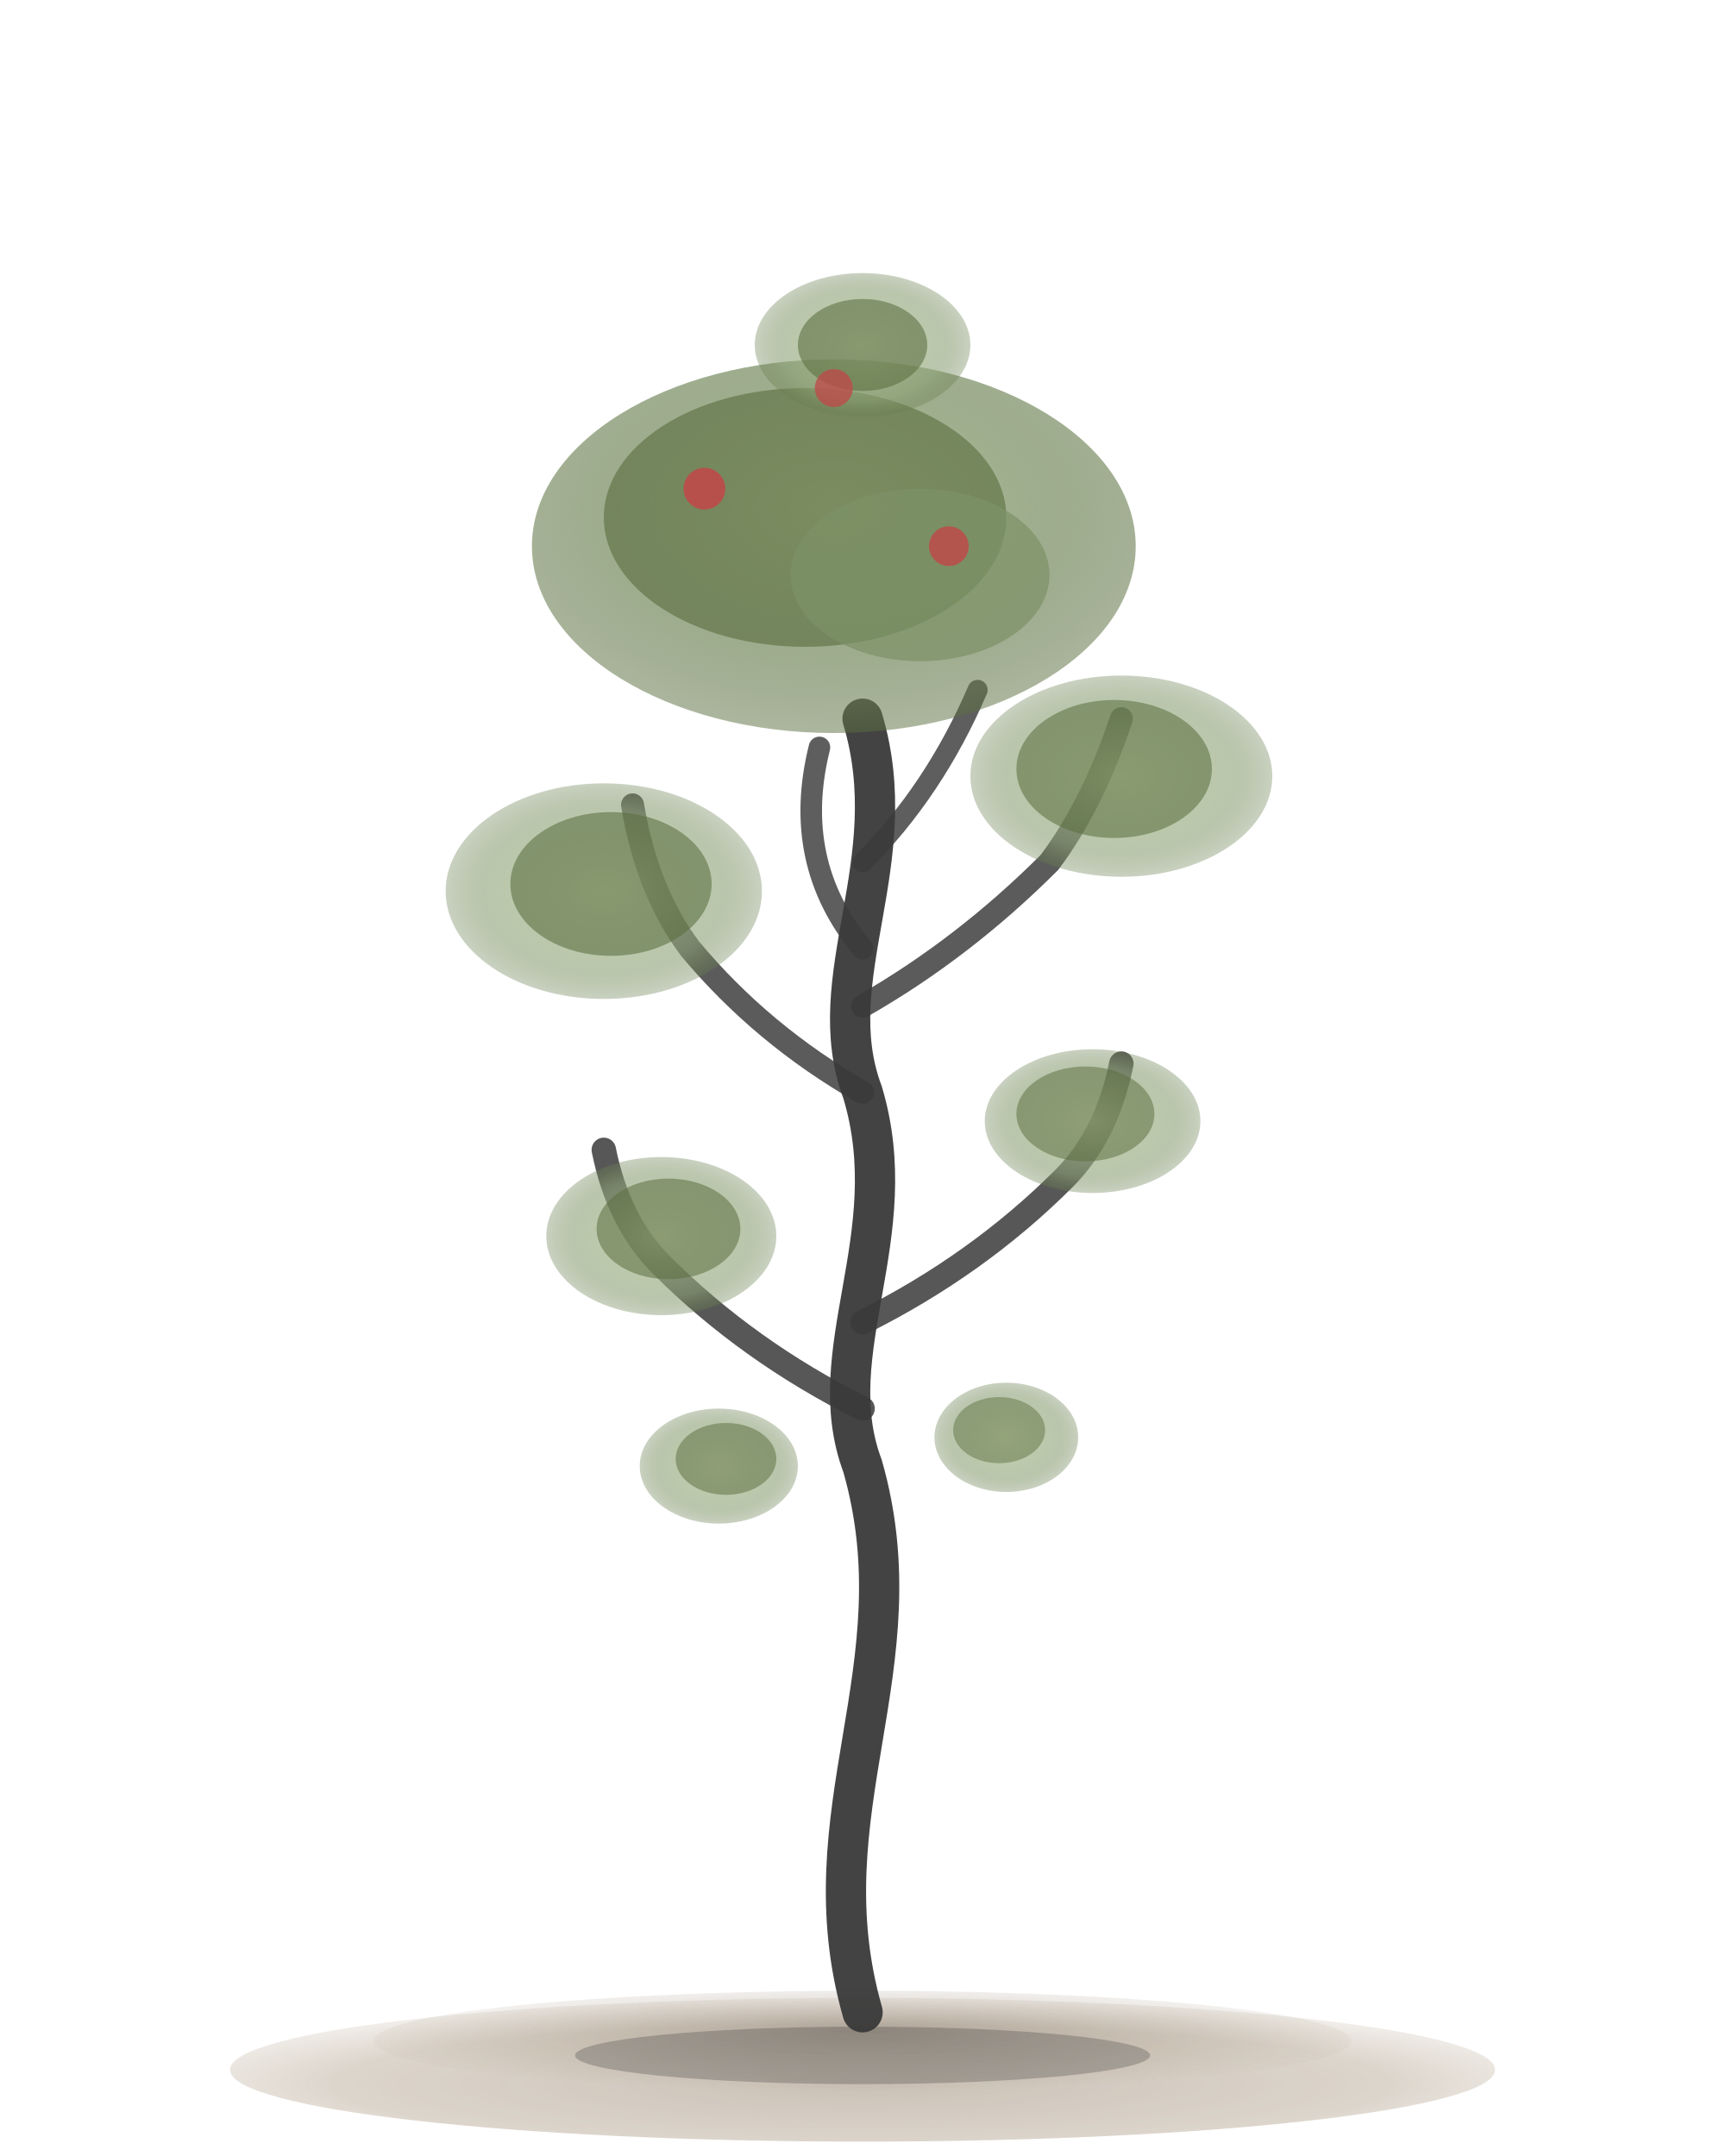
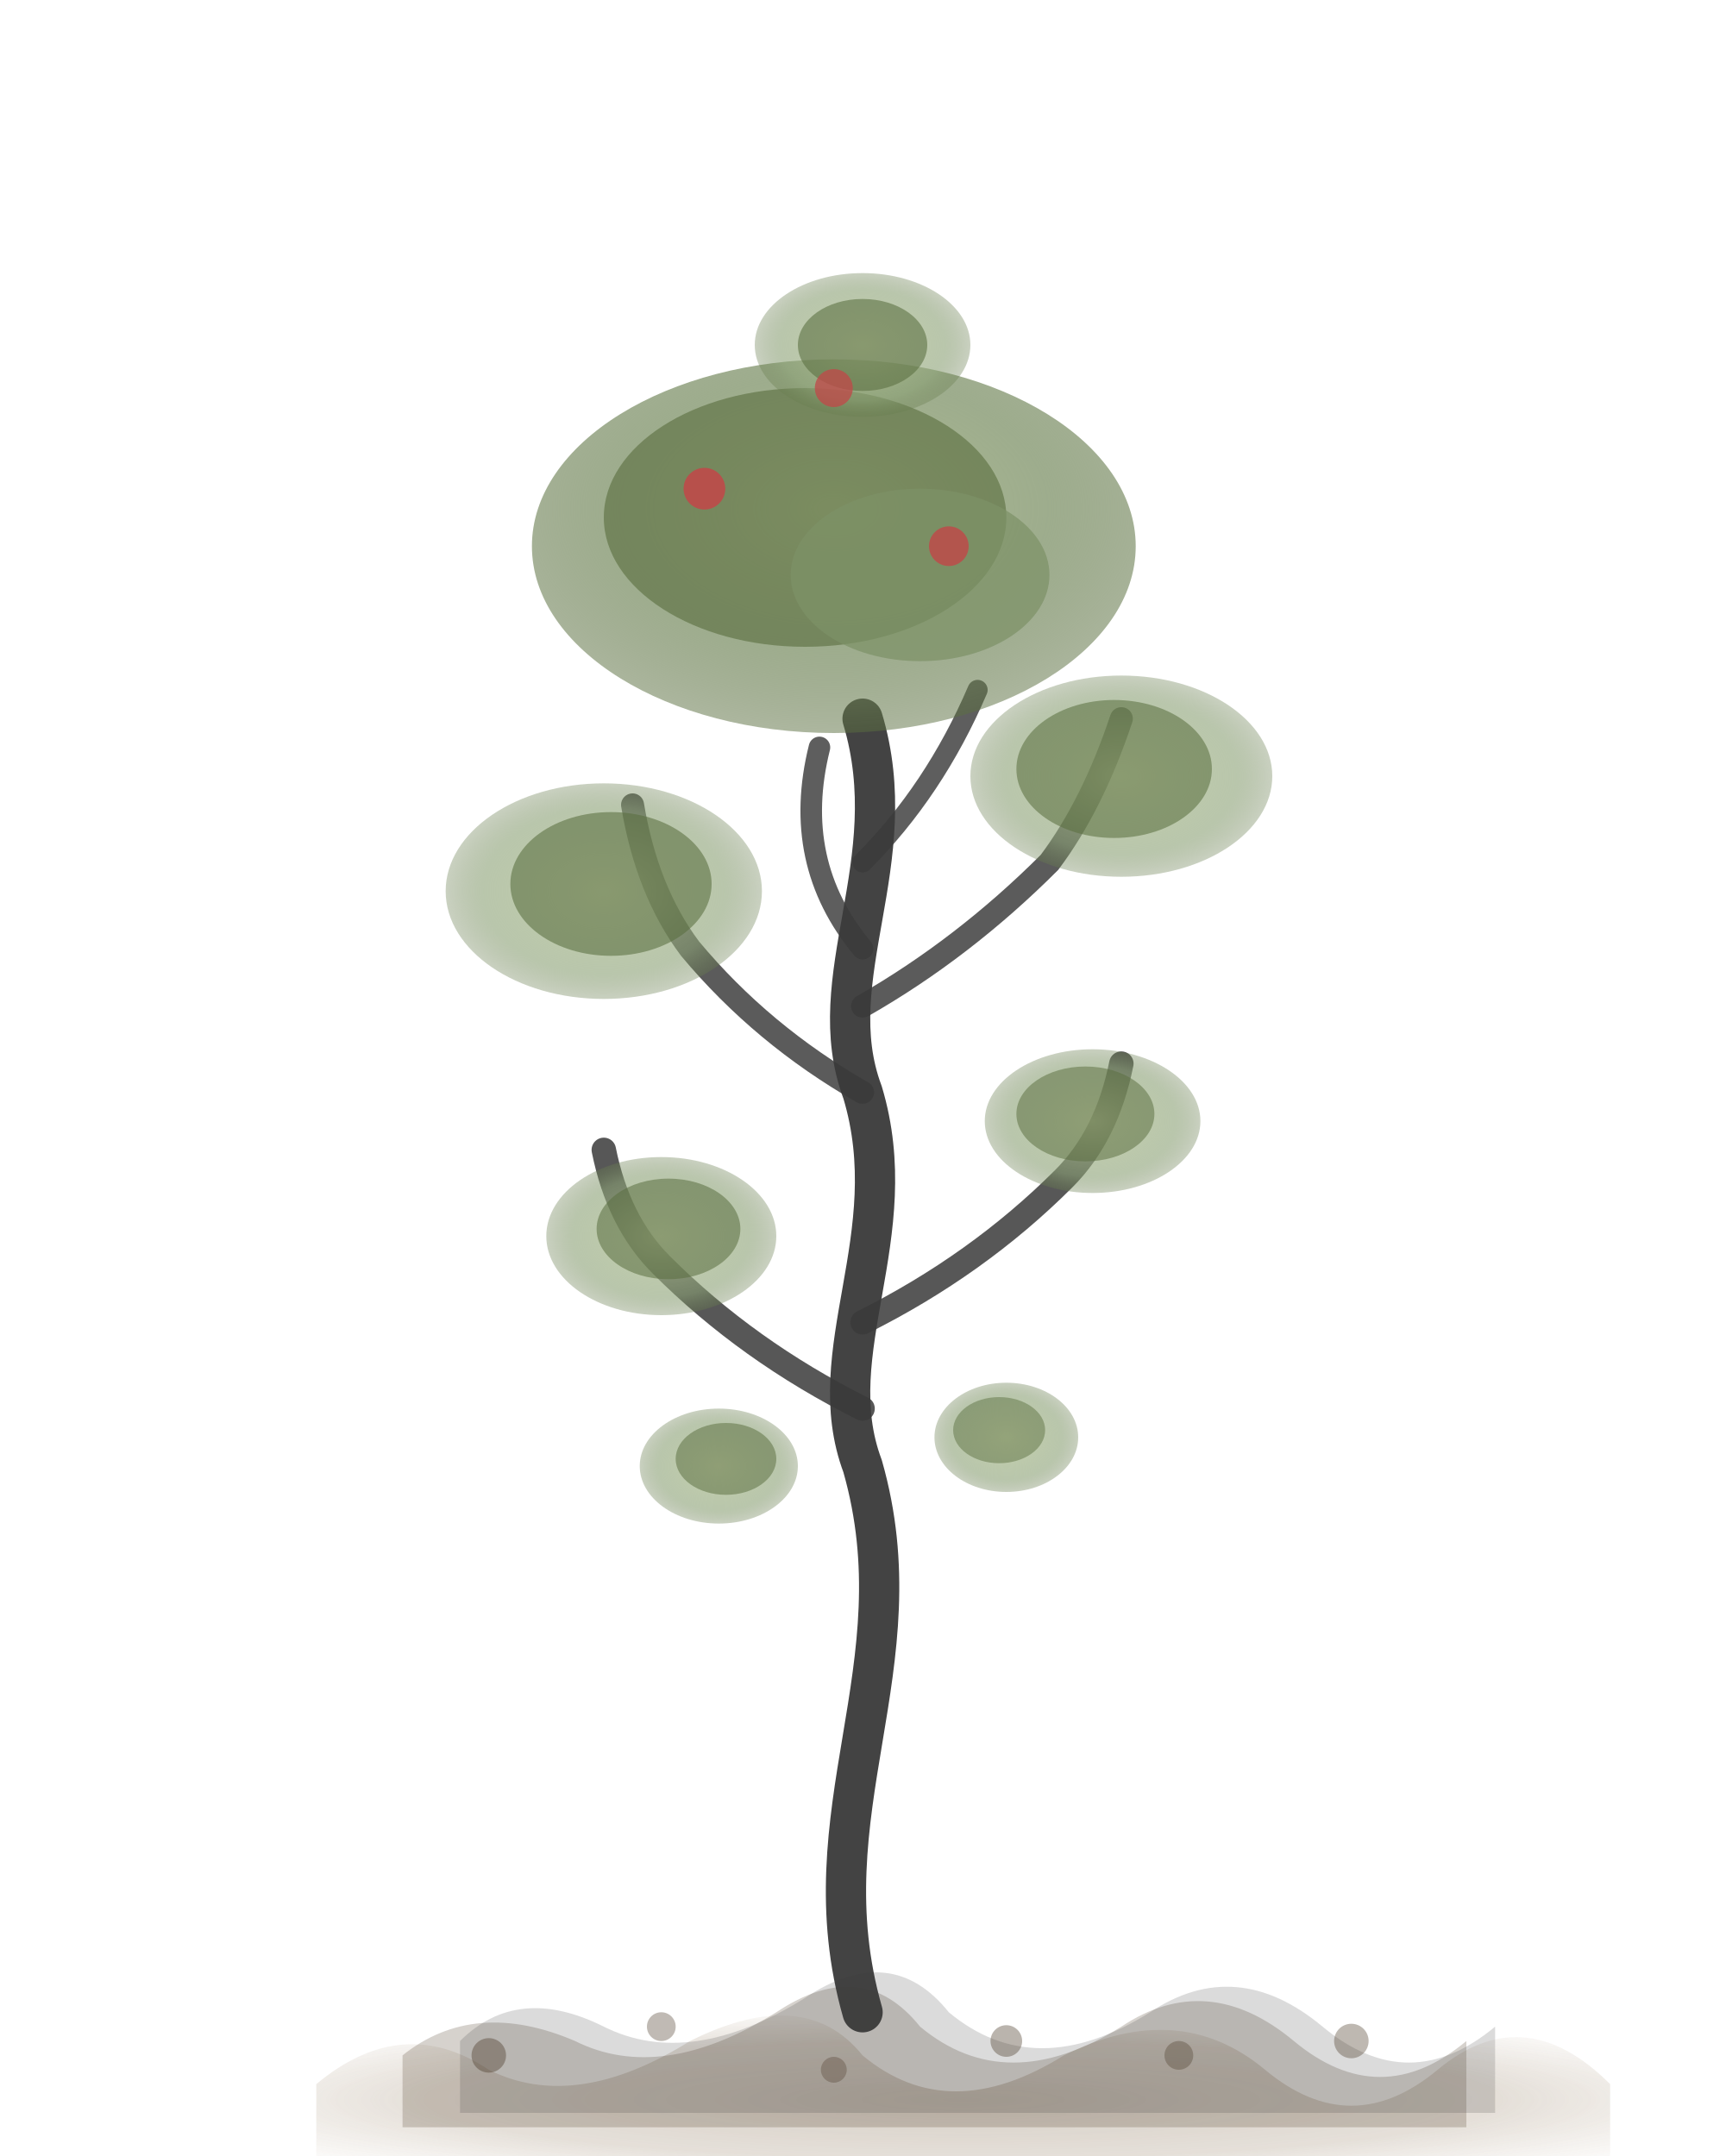
<svg xmlns="http://www.w3.org/2000/svg" viewBox="0 0 120 150" width="120" height="150">
  <defs>
    <radialGradient id="leafCloud" cx="50%" cy="40%" r="60%">
      <stop offset="0%" stop-color="#a8b78a" stop-opacity="0.9" />
      <stop offset="60%" stop-color="#7d9167" stop-opacity="0.75" />
      <stop offset="100%" stop-color="#5a6e3f" stop-opacity="0.5" />
    </radialGradient>
    <radialGradient id="leafCloudSoft" cx="50%" cy="50%" r="55%">
      <stop offset="0%" stop-color="#bcc99d" stop-opacity="0.8" />
      <stop offset="70%" stop-color="#8aa074" stop-opacity="0.6" />
      <stop offset="100%" stop-color="#5a6e3f" stop-opacity="0.25" />
    </radialGradient>
    <radialGradient id="soilBase" cx="50%" cy="60%" r="70%">
-       <stop offset="0%" stop-color="#7a6348" stop-opacity="0.4" />
-       <stop offset="60%" stop-color="#8b7355" stop-opacity="0.3" />
+       <stop offset="0%" stop-color="#7a6348" stop-opacity="0.45" />
+       <stop offset="60%" stop-color="#8b7355" stop-opacity="0.32" />
      <stop offset="100%" stop-color="#a68c6c" stop-opacity="0" />
    </radialGradient>
-     <radialGradient id="soilTop" cx="50%" cy="40%" r="60%">
-       <stop offset="0%" stop-color="#5a4a38" stop-opacity="0.35" />
-       <stop offset="100%" stop-color="#8b7355" stop-opacity="0" />
-     </radialGradient>
  </defs>
-   <ellipse cx="60" cy="144" rx="44" ry="5" fill="url(#soilBase)" />
-   <ellipse cx="60" cy="142" rx="34" ry="3.5" fill="url(#soilTop)" />
-   <ellipse cx="60" cy="143" rx="20" ry="2" fill="#3a3a3a" opacity="0.28" />
+   <path d="M 22 145 Q 28 140 34 144 Q 40 147 48 142 Q 56 138 60 143 Q 66 148 74 143 Q 82 139 88 144 Q 94 149 100 144 Q 106 139 112 145 L 112 150 L 22 150 Z" fill="url(#soilBase)" opacity="0.7" />
+   <path d="M 28 143 Q 33 139 40 142 Q 46 145 54 140 Q 60 136 64 141 Q 70 146 78 141 Q 84 137 90 142 Q 96 147 102 142 L 102 148 L 28 148 Z" fill="#5a4a38" opacity="0.25" />
+   <path d="M 32 142 Q 36 138 42 141 Q 48 144 56 139 Q 62 135 66 140 Q 72 145 80 140 Q 86 136 92 141 Q 98 146 104 141 L 104 147 L 32 147 Z" fill="#3a3a3a" opacity="0.18" />
+   <circle cx="34" cy="143" r="1.2" fill="#4a3a28" opacity="0.4" />
+   <circle cx="46" cy="141" r="1" fill="#4a3a28" opacity="0.35" />
+   <circle cx="58" cy="144" r="0.9" fill="#4a3a28" opacity="0.32" />
+   <circle cx="70" cy="142" r="1.1" fill="#4a3a28" opacity="0.38" />
+   <circle cx="82" cy="143" r="1" fill="#4a3a28" opacity="0.34" />
+   <circle cx="94" cy="142" r="1.2" fill="#4a3a28" opacity="0.36" />
  <path d="M 60 140 C 56 126 64 116 60 102 C 57 94 63 86 60 76 C 57 68 63 60 60 50" stroke="#3a3a3a" stroke-width="2.8" fill="none" stroke-linecap="round" stroke-linejoin="round" opacity="0.95" />
  <ellipse cx="50" cy="102" rx="5.5" ry="4" fill="url(#leafCloudSoft)" />
  <ellipse cx="70" cy="100" rx="5" ry="3.8" fill="url(#leafCloudSoft)" />
  <ellipse cx="50.5" cy="101.5" rx="3.5" ry="2.5" fill="#5a6e3f" opacity="0.52" />
  <ellipse cx="69.5" cy="99.5" rx="3.2" ry="2.3" fill="#5a6e3f" opacity="0.48" />
  <path d="M 60 98 Q 52 94 46 88 Q 43 85 42 80" stroke="#3a3a3a" stroke-width="1.7" fill="none" stroke-linecap="round" opacity="0.85" />
  <path d="M 60 92 Q 68 88 74 82 Q 77 79 78 74" stroke="#3a3a3a" stroke-width="1.7" fill="none" stroke-linecap="round" opacity="0.85" />
  <ellipse cx="46" cy="86" rx="8" ry="5.5" fill="url(#leafCloudSoft)" />
  <ellipse cx="76" cy="78" rx="7.5" ry="5" fill="url(#leafCloudSoft)" />
  <ellipse cx="46.5" cy="85.5" rx="5" ry="3.5" fill="#5a6e3f" opacity="0.55" />
  <ellipse cx="75.5" cy="77.5" rx="4.8" ry="3.3" fill="#5a6e3f" opacity="0.52" />
  <path d="M 60 66 Q 55 60 57 52" stroke="#3a3a3a" stroke-width="1.5" fill="none" stroke-linecap="round" opacity="0.82" />
  <path d="M 60 60 Q 65 55 68 48" stroke="#3a3a3a" stroke-width="1.4" fill="none" stroke-linecap="round" opacity="0.82" />
  <path d="M 60 76 Q 53 72 48 66 Q 45 62 44 56" stroke="#3a3a3a" stroke-width="1.6" fill="none" stroke-linecap="round" opacity="0.83" />
  <path d="M 60 70 Q 67 66 73 60 Q 76 56 78 50" stroke="#3a3a3a" stroke-width="1.6" fill="none" stroke-linecap="round" opacity="0.83" />
  <ellipse cx="42" cy="62" rx="11" ry="7.5" fill="url(#leafCloudSoft)" />
  <ellipse cx="78" cy="54" rx="10.5" ry="7" fill="url(#leafCloudSoft)" />
  <ellipse cx="42.5" cy="61.5" rx="7" ry="5" fill="#5a6e3f" opacity="0.58" />
  <ellipse cx="77.5" cy="53.5" rx="6.8" ry="4.8" fill="#5a6e3f" opacity="0.56" />
  <ellipse cx="58" cy="38" rx="21" ry="13" fill="url(#leafCloud)" />
  <ellipse cx="56" cy="36" rx="14" ry="9" fill="#5a6e3f" opacity="0.62" />
  <ellipse cx="64" cy="40" rx="9" ry="6" fill="#7d9167" opacity="0.72" />
  <ellipse cx="60" cy="24" rx="7.5" ry="5" fill="url(#leafCloudSoft)" />
  <ellipse cx="60" cy="24" rx="4.5" ry="3.2" fill="#5a6e3f" opacity="0.58" />
  <circle cx="49" cy="34" r="1.45" fill="#c04848" opacity="0.88" />
  <circle cx="66" cy="38" r="1.38" fill="#c04848" opacity="0.82" />
  <circle cx="58" cy="27" r="1.32" fill="#c04848" opacity="0.76" />
</svg>
